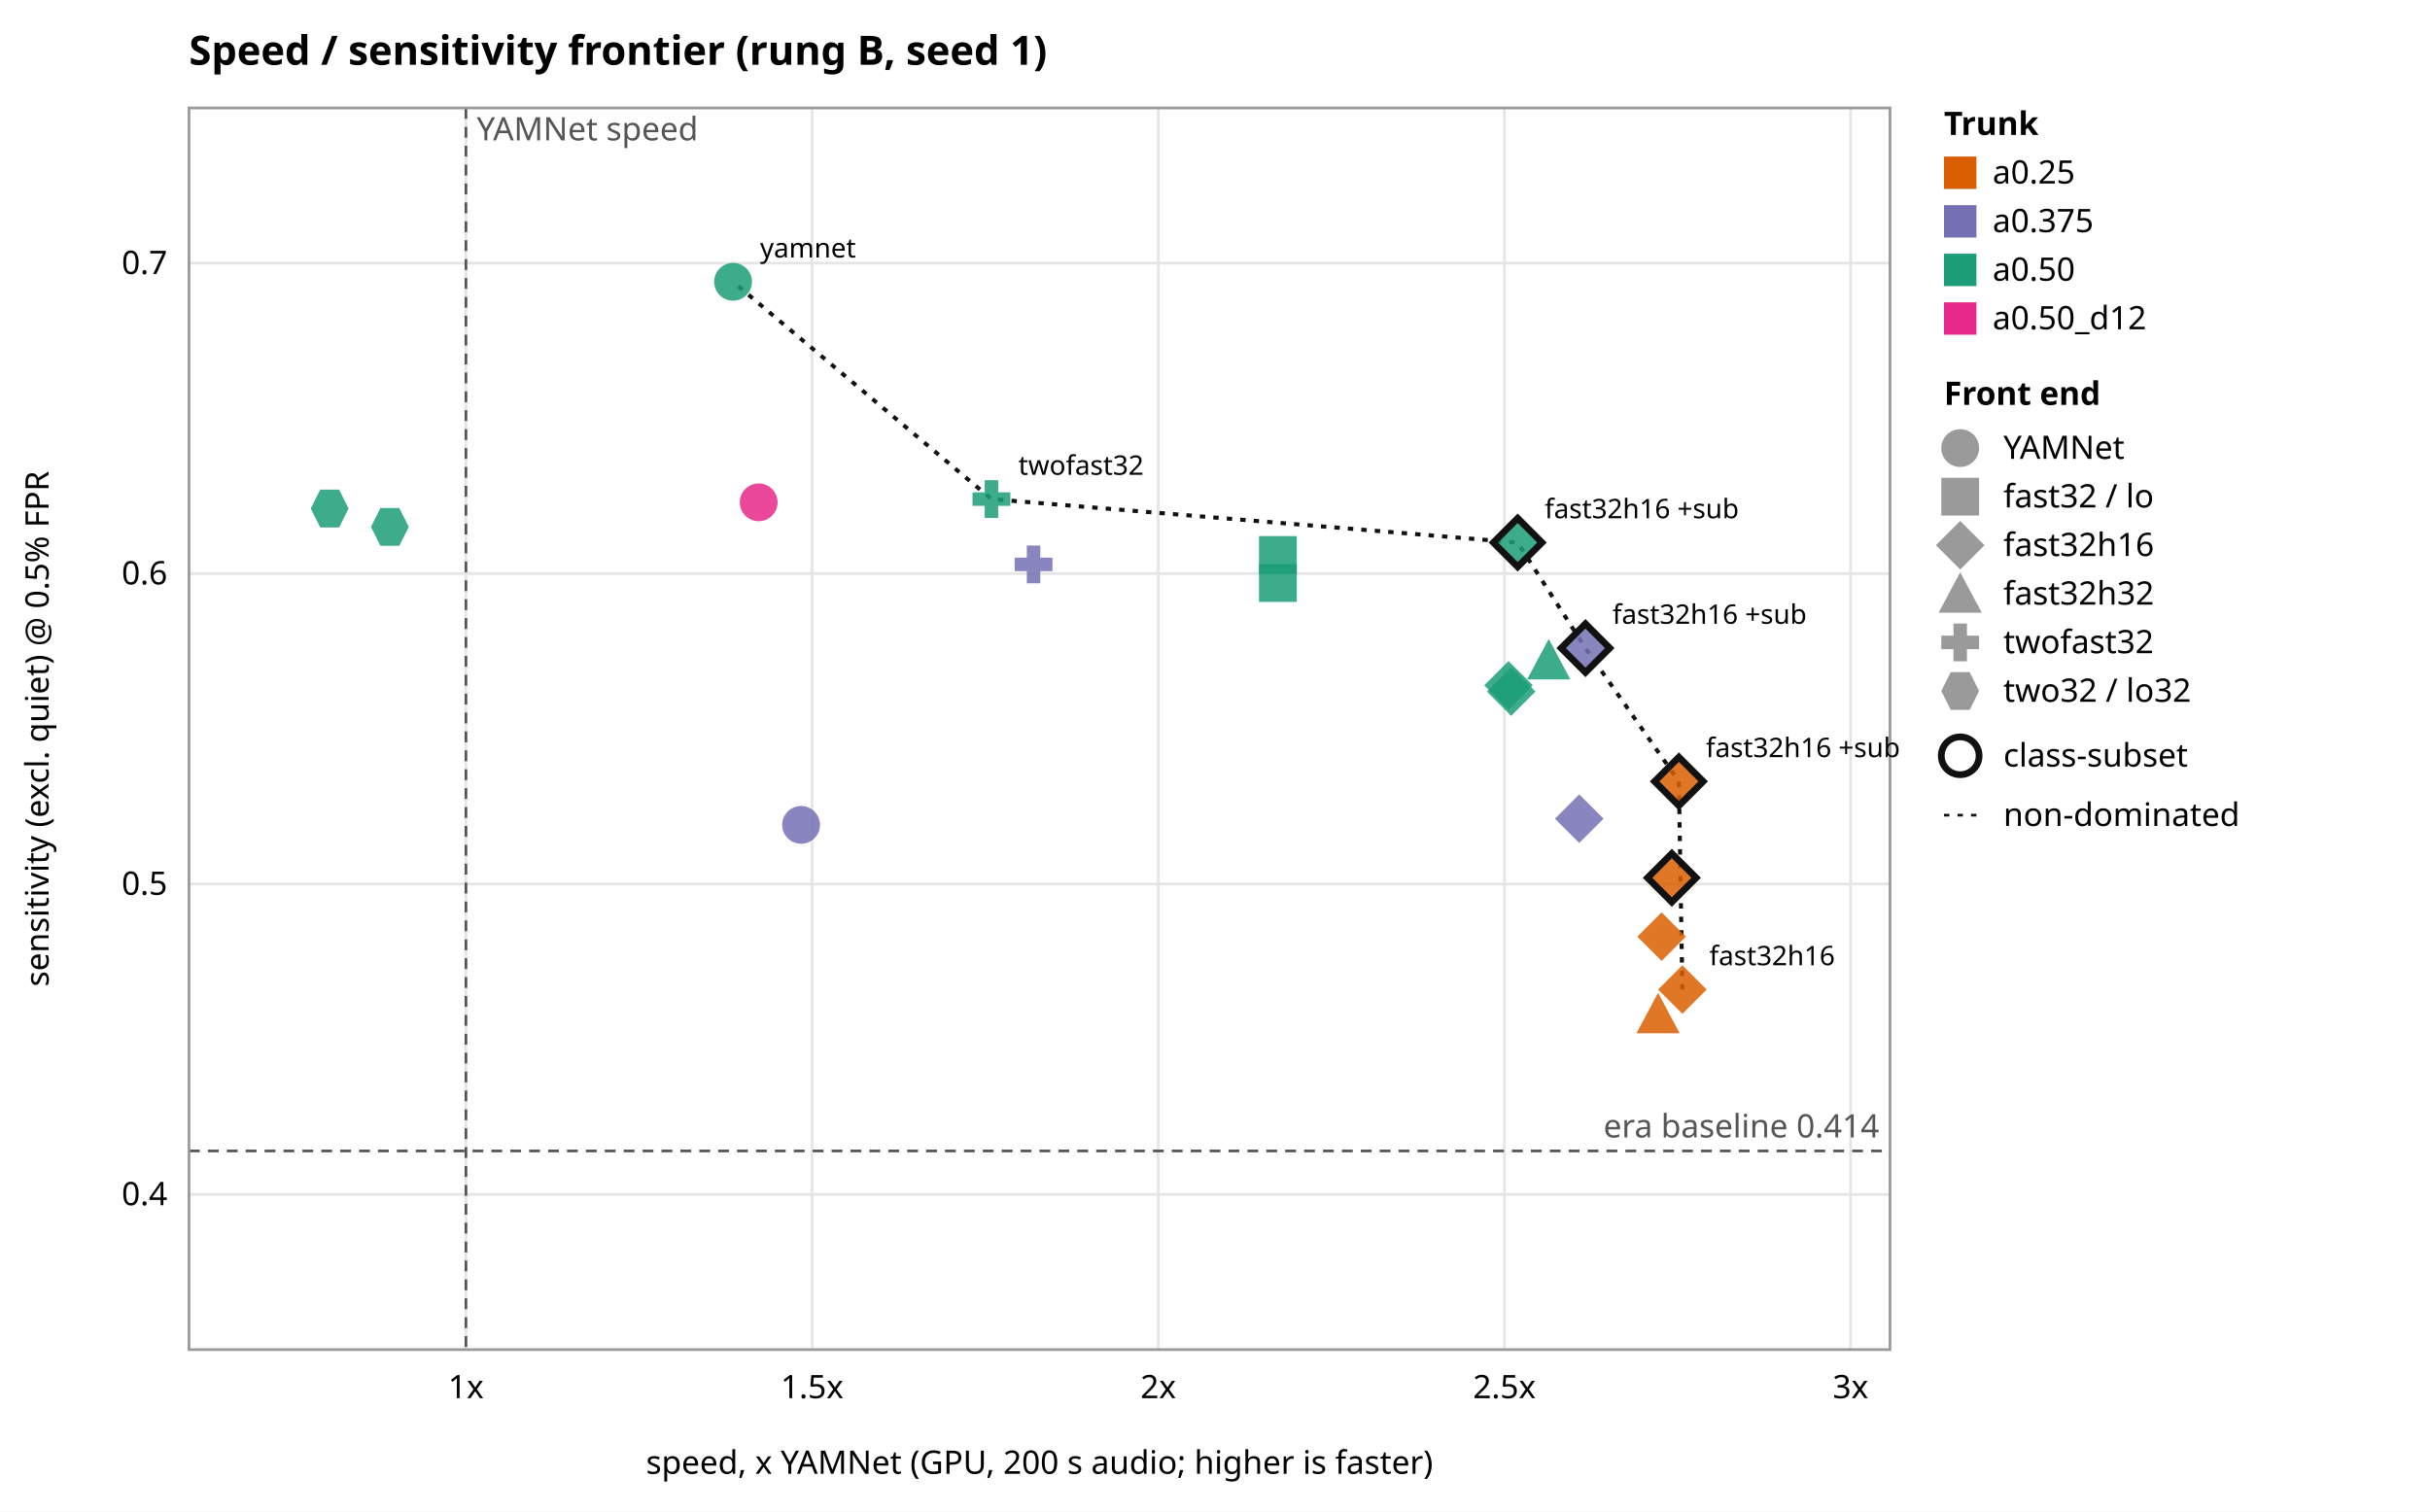
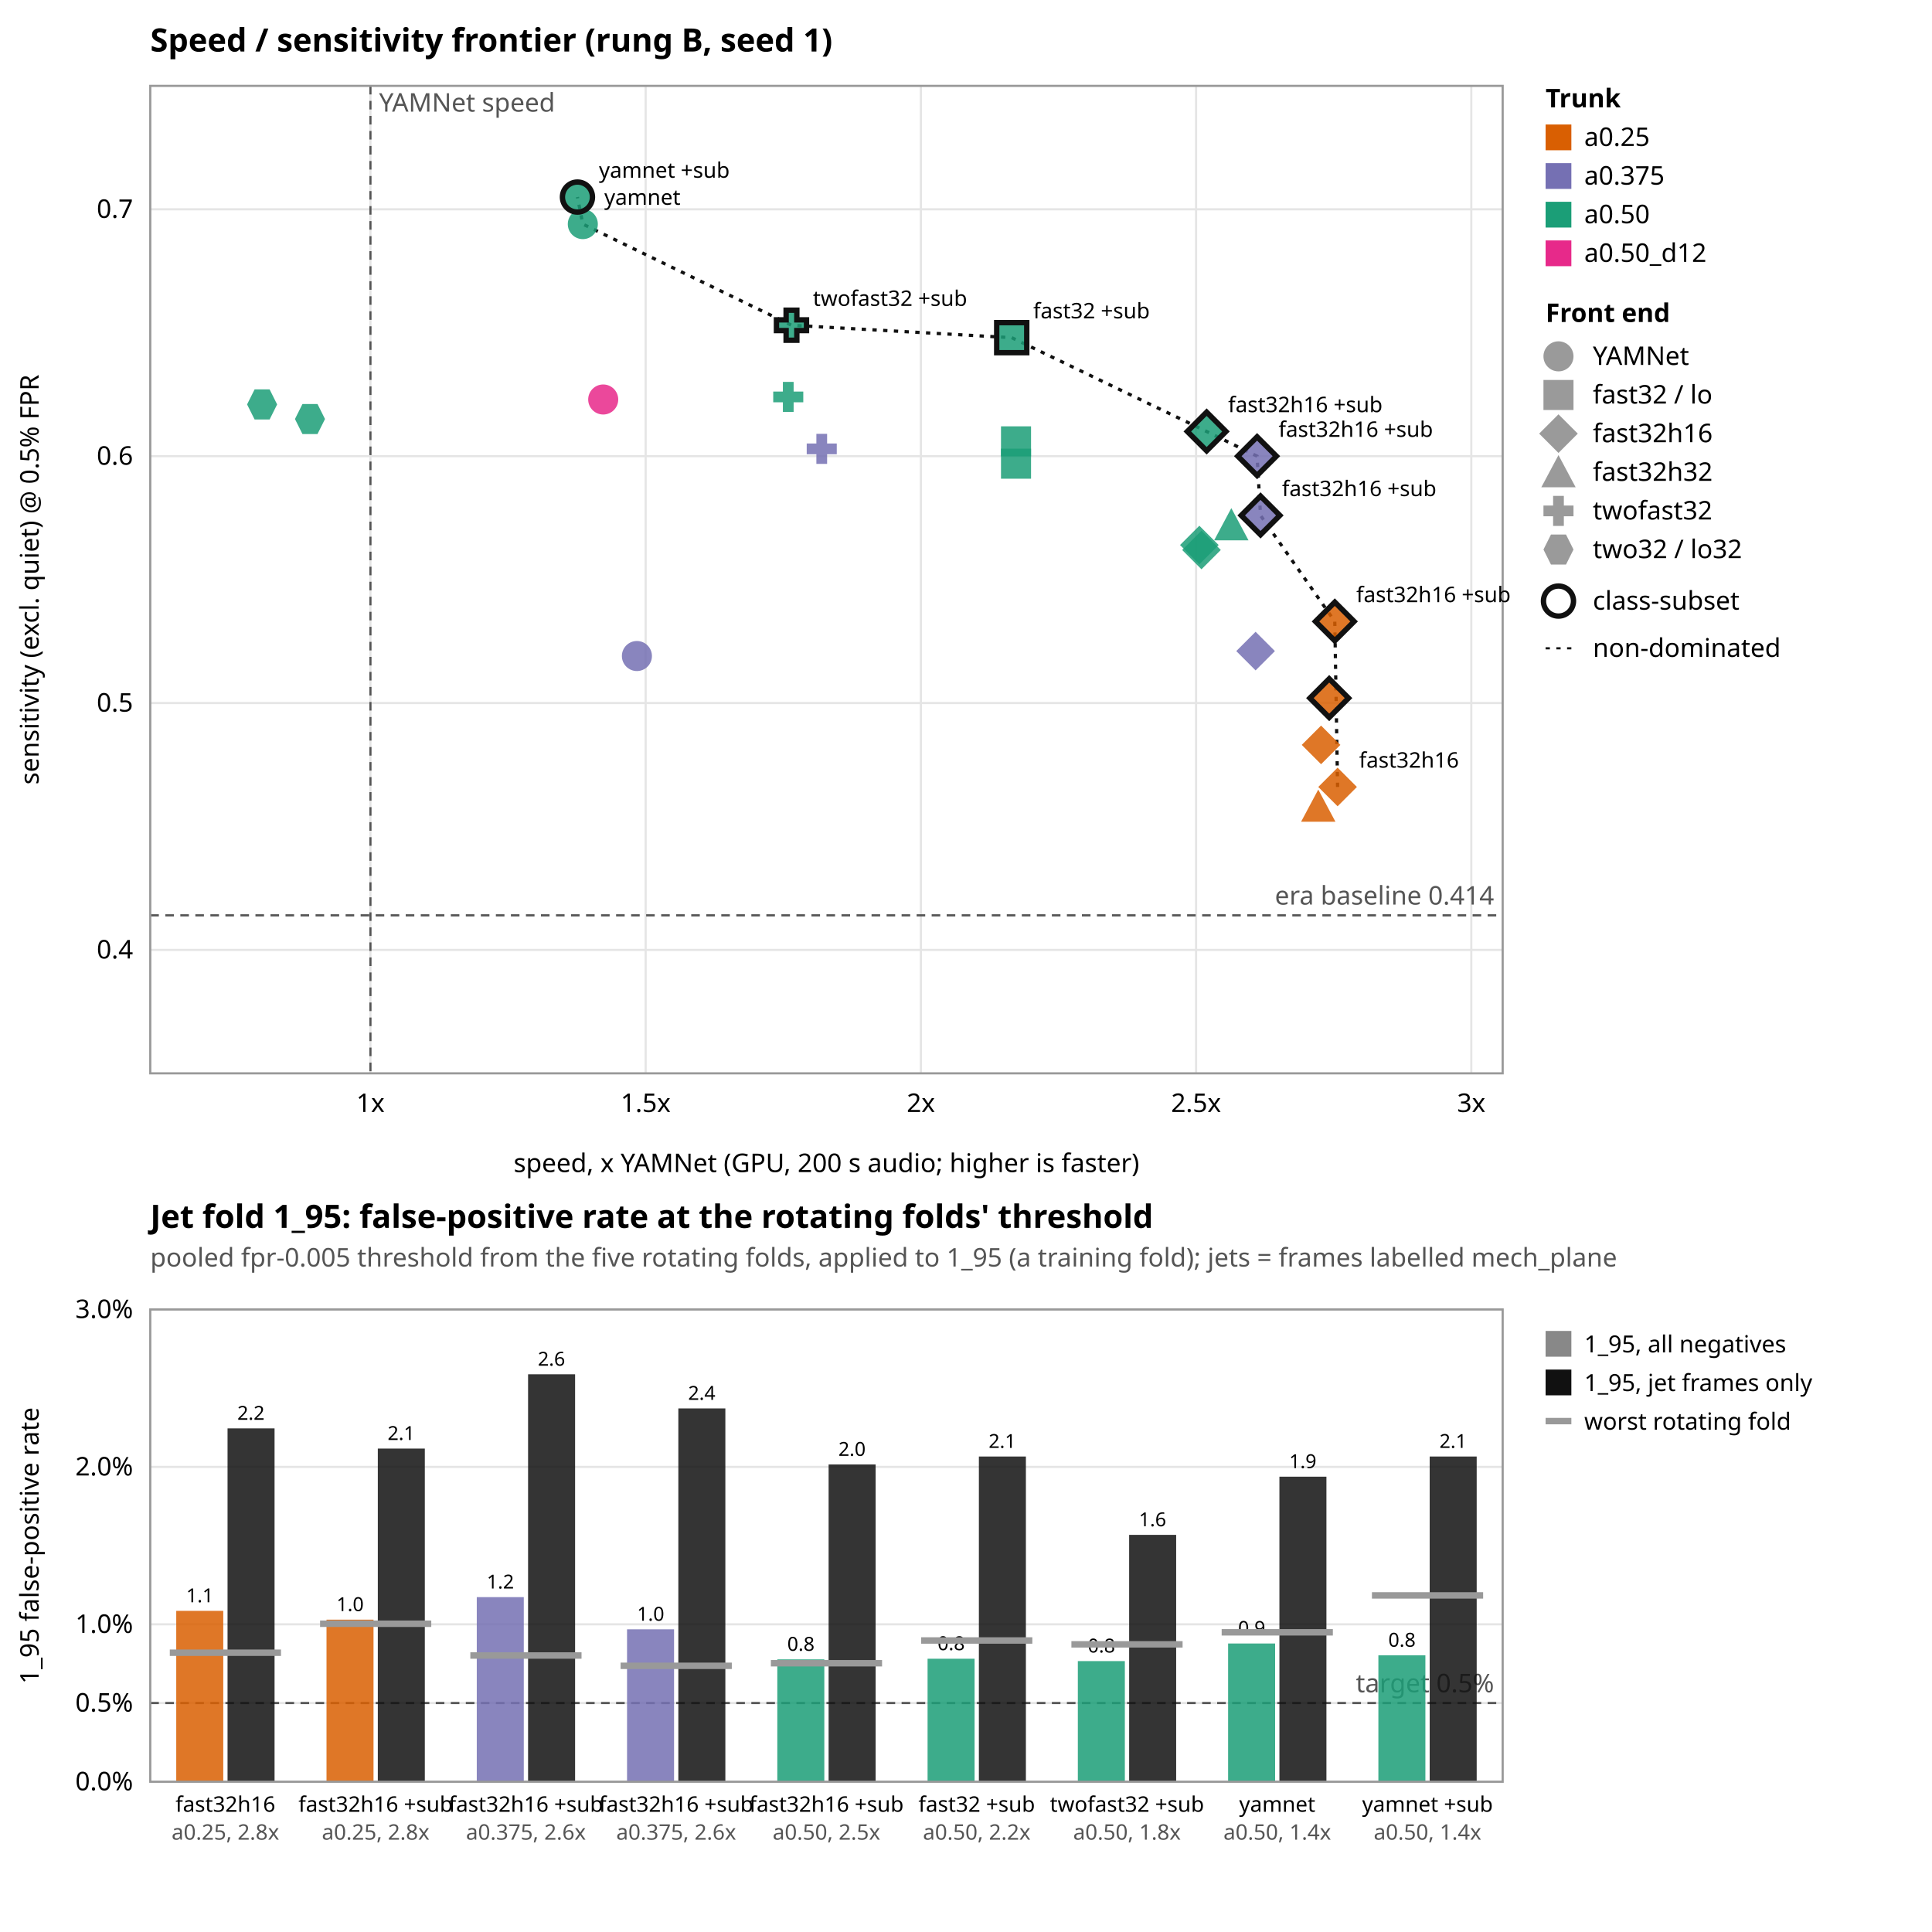
- <svg xmlns="http://www.w3.org/2000/svg" viewBox="0 0 900 560" font-family="sans-serif" font-size="12">
-   <rect width="900" height="560" fill="#fff" />
+ <svg xmlns="http://www.w3.org/2000/svg" viewBox="0 0 900 900" font-family="sans-serif" font-size="12">
+   <rect width="900" height="900" fill="#fff" />
  <text x="70" y="24" font-size="15" font-weight="bold">Speed / sensitivity frontier (rung B, seed 1)</text>
  <line x1="70" x2="700" y1="442.5" y2="442.5" stroke="#e5e5e5" />
  <text x="62" y="446.5" text-anchor="end">0.4</text>
  <line x1="70" x2="700" y1="327.5" y2="327.5" stroke="#e5e5e5" />
  <text x="62" y="331.5" text-anchor="end">0.5</text>
  <line x1="70" x2="700" y1="212.5" y2="212.5" stroke="#e5e5e5" />
  <text x="62" y="216.5" text-anchor="end">0.6</text>
  <line x1="70" x2="700" y1="97.5" y2="97.5" stroke="#e5e5e5" />
  <text x="62" y="101.5" text-anchor="end">0.7</text>
  <line y1="40" y2="500" x1="172.564" x2="172.564" stroke="#e5e5e5" />
  <text x="172.564" y="518" text-anchor="middle">1x</text>
  <line y1="40" y2="500" x1="300.769" x2="300.769" stroke="#e5e5e5" />
  <text x="300.769" y="518" text-anchor="middle">1.5x</text>
  <line y1="40" y2="500" x1="428.974" x2="428.974" stroke="#e5e5e5" />
  <text x="428.974" y="518" text-anchor="middle">2x</text>
  <line y1="40" y2="500" x1="557.179" x2="557.179" stroke="#e5e5e5" />
  <text x="557.179" y="518" text-anchor="middle">2.5x</text>
  <line y1="40" y2="500" x1="685.385" x2="685.385" stroke="#e5e5e5" />
  <text x="685.385" y="518" text-anchor="middle">3x</text>
  <line x1="172.564" x2="172.564" y1="40" y2="500" stroke="#555" stroke-dasharray="4 3" />
  <text x="176.564" y="52" fill="#555">YAMNet speed</text>
  <line x1="70" x2="700" y1="426.4" y2="426.4" stroke="#555" stroke-dasharray="4 3" />
  <text x="696" y="421.4" text-anchor="end" fill="#555">era baseline 0.414</text>
  <rect x="70" y="40" width="630" height="460" fill="none" stroke="#999" />
  <text x="385.0" y="546" text-anchor="middle">speed, x YAMNet (GPU, 200 s audio; higher is faster)</text>
  <text transform="translate(18 270.0) rotate(-90)" text-anchor="middle">sensitivity (excl. quiet) @ 0.5% FPR</text>
-   <polyline fill="none" stroke="#111" stroke-width="1.5" stroke-dasharray="2 3" points="623.1,366.6 621.8,289.5 587.2,240.1 562.1,201.0 367.2,184.9 271.5,104.4" />
+   <polyline fill="none" stroke="#111" stroke-width="1.5" stroke-dasharray="2 3" points="623.1,366.6 621.8,289.5 587.2,240.1 585.6,212.5 562.1,201.0 471.3,157.3 368.7,151.5 271.5,104.4 269.0,91.8" />
  <circle cx="281.0" cy="186.1" r="7" fill="#e7298a" fill-opacity="0.85" stroke="none" stroke-width="0" />
  <circle cx="296.7" cy="305.6" r="7" fill="#7570b3" fill-opacity="0.85" stroke="none" stroke-width="0" />
  <circle cx="271.5" cy="104.4" r="7" fill="#1b9e77" fill-opacity="0.85" stroke="none" stroke-width="0" />
  <text x="281.5" y="95.4" font-size="10">yamnet</text>
  <rect x="466.3" y="198.6" width="14" height="14" fill="#1b9e77" fill-opacity="0.85" stroke="none" stroke-width="0" />
  <polygon points="559.7,247.2 568.7,256.2 559.7,265.2 550.7,256.2" fill="#1b9e77" fill-opacity="0.85" stroke="none" stroke-width="0" />
  <polygon points="573.6,236.7 581.6,251.7 565.6,251.7" fill="#1b9e77" fill-opacity="0.85" stroke="none" stroke-width="0" />
  <polygon points="615.4,338.0 624.4,347.0 615.4,356.0 606.4,347.0" fill="#d95f02" fill-opacity="0.85" stroke="none" stroke-width="0" />
  <polygon points="623.1,357.6 632.1,366.6 623.1,375.6 614.1,366.6" fill="#d95f02" fill-opacity="0.85" stroke="none" stroke-width="0" />
  <text x="633.1" y="357.6" font-size="10">fast32h16</text>
  <polygon points="621.8,280.5 630.8,289.5 621.8,298.5 612.8,289.5" fill="#d95f02" fill-opacity="0.85" stroke="#111" stroke-width="2.5" />
  <text x="631.8" y="280.5" font-size="10">fast32h16 +sub</text>
  <polygon points="619.2,316.2 628.2,325.2 619.2,334.2 610.2,325.2" fill="#d95f02" fill-opacity="0.85" stroke="#111" stroke-width="2.5" />
  <polygon points="364.7,177.9 369.7,177.9 369.7,182.4 374.2,182.4 374.2,187.4 369.7,187.4 369.7,191.9 364.7,191.9 364.7,187.4 360.2,187.4 360.2,182.4 364.7,182.4" fill="#1b9e77" fill-opacity="0.85" stroke="none" stroke-width="0" />
-   <text x="377.2" y="175.9" font-size="10">twofast32</text>
  <polygon points="584.9,294.3 593.9,303.3 584.9,312.3 575.9,303.3" fill="#7570b3" fill-opacity="0.85" stroke="none" stroke-width="0" />
  <polygon points="614.1,367.8 622.1,382.8 606.1,382.8" fill="#d95f02" fill-opacity="0.85" stroke="none" stroke-width="0" />
  <polygon points="115.1,188.4 118.6,181.4 125.6,181.4 129.1,188.4 125.6,195.4 118.6,195.4" fill="#1b9e77" fill-opacity="0.85" stroke="none" stroke-width="0" />
  <polygon points="137.4,195.2 140.9,188.2 147.9,188.2 151.4,195.2 147.9,202.2 140.9,202.2" fill="#1b9e77" fill-opacity="0.85" stroke="none" stroke-width="0" />
  <polygon points="380.3,202.1 385.3,202.1 385.3,206.6 389.8,206.6 389.8,211.6 385.3,211.6 385.3,216.1 380.3,216.1 380.3,211.6 375.8,211.6 375.8,206.6 380.3,206.6" fill="#7570b3" fill-opacity="0.85" stroke="none" stroke-width="0" />
  <rect x="466.3" y="209.0" width="14" height="14" fill="#1b9e77" fill-opacity="0.85" stroke="none" stroke-width="0" />
  <polygon points="558.7,244.9 567.7,253.9 558.7,262.9 549.7,253.9" fill="#1b9e77" fill-opacity="0.85" stroke="none" stroke-width="0" />
  <polygon points="587.2,231.1 596.2,240.1 587.2,249.1 578.2,240.1" fill="#7570b3" fill-opacity="0.85" stroke="#111" stroke-width="2.5" />
  <text x="597.2" y="231.1" font-size="10">fast32h16 +sub</text>
  <polygon points="562.1,192.0 571.1,201.0 562.1,210.0 553.1,201.0" fill="#1b9e77" fill-opacity="0.85" stroke="#111" stroke-width="2.5" />
  <text x="572.1" y="192.0" font-size="10">fast32h16 +sub</text>
+   <polygon points="585.6,203.5 594.6,212.5 585.6,221.5 576.6,212.5" fill="#7570b3" fill-opacity="0.85" stroke="#111" stroke-width="2.5" />
+   <text x="595.6" y="203.5" font-size="10">fast32h16 +sub</text>
+   <circle cx="269.0" cy="91.8" r="7" fill="#1b9e77" fill-opacity="0.85" stroke="#111" stroke-width="2.5" />
+   <text x="279.0" y="82.8" font-size="10">yamnet +sub</text>
+   <polygon points="366.2,144.5 371.2,144.5 371.2,149.0 375.7,149.0 375.7,154.0 371.2,154.0 371.2,158.5 366.2,158.5 366.2,154.0 361.7,154.0 361.7,149.0 366.2,149.0" fill="#1b9e77" fill-opacity="0.85" stroke="#111" stroke-width="2.5" />
+   <text x="378.7" y="142.5" font-size="10">twofast32 +sub</text>
+   <rect x="464.3" y="150.3" width="14" height="14" fill="#1b9e77" fill-opacity="0.85" stroke="#111" stroke-width="2.5" />
+   <text x="481.3" y="148.3" font-size="10">fast32 +sub</text>
  <text x="720" y="50" font-weight="bold">Trunk</text>
  <rect x="720" y="58" width="12" height="12" fill="#d95f02" />
  <text x="738" y="68">a0.25</text>
  <rect x="720" y="76" width="12" height="12" fill="#7570b3" />
  <text x="738" y="86">a0.375</text>
  <rect x="720" y="94" width="12" height="12" fill="#1b9e77" />
  <text x="738" y="104">a0.50</text>
  <rect x="720" y="112" width="12" height="12" fill="#e7298a" />
  <text x="738" y="122">a0.50_d12</text>
  <text x="720" y="150" font-weight="bold">Front end</text>
  <circle cx="726" cy="166" r="7" fill="#888" fill-opacity="0.85" stroke="none" stroke-width="0" />
  <text x="742" y="170">YAMNet</text>
  <rect x="719" y="177" width="14" height="14" fill="#888" fill-opacity="0.85" stroke="none" stroke-width="0" />
  <text x="742" y="188">fast32 / lo</text>
  <polygon points="726,193 735,202 726,211 717,202" fill="#888" fill-opacity="0.85" stroke="none" stroke-width="0" />
  <text x="742" y="206">fast32h16</text>
  <polygon points="726,212 734,227 718,227" fill="#888" fill-opacity="0.85" stroke="none" stroke-width="0" />
  <text x="742" y="224">fast32h32</text>
  <polygon points="723.5,231 728.5,231 728.5,235.5 733,235.5 733,240.5 728.5,240.5 728.5,245 723.5,245 723.5,240.5 719,240.5 719,235.5 723.5,235.5" fill="#888" fill-opacity="0.85" stroke="none" stroke-width="0" />
  <text x="742" y="242">twofast32</text>
  <polygon points="719,256 722.5,249 729.5,249 733,256 729.5,263 722.5,263" fill="#888" fill-opacity="0.85" stroke="none" stroke-width="0" />
  <text x="742" y="260">two32 / lo32</text>
  <circle cx="726" cy="280" r="7" fill="#fff" fill-opacity="0.85" stroke="#111" stroke-width="2.5" />
  <text x="742" y="284">class-subset</text>
  <line x1="720" x2="732" y1="302" y2="302" stroke="#111" stroke-dasharray="2 3" />
  <text x="742" y="306">non-dominated</text>
+   <text x="70" y="572" font-size="15" font-weight="bold">Jet fold 1_95: false-positive rate at the rotating folds' threshold</text>
+   <text x="70" y="590" fill="#555">pooled fpr-0.005 threshold from the five rotating folds, applied to 1_95 (a training fold); jets = frames labelled mech_plane</text>
+   <line x1="70" x2="700" y1="830.0" y2="830.0" stroke="#e5e5e5" />
+   <text x="62" y="834.0" text-anchor="end">0.0%</text>
+   <line x1="70" x2="700" y1="793.333" y2="793.333" stroke="#e5e5e5" />
+   <text x="62" y="797.333" text-anchor="end">0.5%</text>
+   <line x1="70" x2="700" y1="756.667" y2="756.667" stroke="#e5e5e5" />
+   <text x="62" y="760.667" text-anchor="end">1.0%</text>
+   <line x1="70" x2="700" y1="683.333" y2="683.333" stroke="#e5e5e5" />
+   <text x="62" y="687.333" text-anchor="end">2.0%</text>
+   <line x1="70" x2="700" y1="610.0" y2="610.0" stroke="#e5e5e5" />
+   <text x="62" y="614.0" text-anchor="end">3.0%</text>
+   <line x1="70" x2="700" y1="793.333" y2="793.333" stroke="#555" stroke-dasharray="4 3" />
+   <text x="696" y="788.333" text-anchor="end" fill="#555">target 0.5%</text>
+   <text transform="translate(18 720.0) rotate(-90)" text-anchor="middle">1_95 false-positive rate</text>
+   <rect x="82.1" y="750.4" width="21.9" height="79.6" fill="#d95f02" fill-opacity="0.85" />
+   <text x="93.1" y="746.4" font-size="9" text-anchor="middle">1.1</text>
+   <rect x="106.0" y="665.4" width="21.9" height="164.6" fill="#111" fill-opacity="0.85" />
+   <text x="116.9" y="661.4" font-size="9" text-anchor="middle">2.2</text>
+   <line x1="79.1" x2="130.9" y1="769.9" y2="769.9" stroke="#999" stroke-width="3" />
+   <text x="105.0" y="844" font-size="10" text-anchor="middle">fast32h16</text>
+   <text x="105.0" y="857" font-size="10" text-anchor="middle" fill="#555">a0.25, 2.8x</text>
+   <rect x="152.1" y="754.5" width="21.9" height="75.5" fill="#d95f02" fill-opacity="0.85" />
+   <text x="163.1" y="750.5" font-size="9" text-anchor="middle">1.0</text>
+   <rect x="176.0" y="674.8" width="21.9" height="155.2" fill="#111" fill-opacity="0.85" />
+   <text x="186.9" y="670.8" font-size="9" text-anchor="middle">2.1</text>
+   <line x1="149.1" x2="200.9" y1="756.4" y2="756.4" stroke="#999" stroke-width="3" />
+   <text x="175.0" y="844" font-size="10" text-anchor="middle">fast32h16 +sub</text>
+   <text x="175.0" y="857" font-size="10" text-anchor="middle" fill="#555">a0.25, 2.8x</text>
+   <rect x="222.1" y="744.0" width="21.9" height="86.0" fill="#7570b3" fill-opacity="0.85" />
+   <text x="233.1" y="740.0" font-size="9" text-anchor="middle">1.2</text>
+   <rect x="246.0" y="640.2" width="21.9" height="189.8" fill="#111" fill-opacity="0.85" />
+   <text x="256.9" y="636.2" font-size="9" text-anchor="middle">2.6</text>
+   <line x1="219.1" x2="270.9" y1="771.2" y2="771.2" stroke="#999" stroke-width="3" />
+   <text x="245.0" y="844" font-size="10" text-anchor="middle">fast32h16 +sub</text>
+   <text x="245.0" y="857" font-size="10" text-anchor="middle" fill="#555">a0.375, 2.6x</text>
+   <rect x="292.1" y="759.0" width="21.9" height="71.0" fill="#7570b3" fill-opacity="0.85" />
+   <text x="303.1" y="755.0" font-size="9" text-anchor="middle">1.0</text>
+   <rect x="316.0" y="656.1" width="21.9" height="173.9" fill="#111" fill-opacity="0.85" />
+   <text x="326.9" y="652.1" font-size="9" text-anchor="middle">2.4</text>
+   <line x1="289.1" x2="340.9" y1="776.0" y2="776.0" stroke="#999" stroke-width="3" />
+   <text x="315.0" y="844" font-size="10" text-anchor="middle">fast32h16 +sub</text>
+   <text x="315.0" y="857" font-size="10" text-anchor="middle" fill="#555">a0.375, 2.6x</text>
+   <rect x="362.1" y="773.0" width="21.9" height="57.0" fill="#1b9e77" fill-opacity="0.85" />
+   <text x="373.1" y="769.0" font-size="9" text-anchor="middle">0.8</text>
+   <rect x="386.0" y="682.2" width="21.9" height="147.8" fill="#111" fill-opacity="0.85" />
+   <text x="396.9" y="678.2" font-size="9" text-anchor="middle">2.0</text>
+   <line x1="359.1" x2="410.9" y1="774.8" y2="774.8" stroke="#999" stroke-width="3" />
+   <text x="385.0" y="844" font-size="10" text-anchor="middle">fast32h16 +sub</text>
+   <text x="385.0" y="857" font-size="10" text-anchor="middle" fill="#555">a0.50, 2.5x</text>
+   <rect x="432.1" y="772.7" width="21.9" height="57.3" fill="#1b9e77" fill-opacity="0.85" />
+   <text x="443.1" y="768.7" font-size="9" text-anchor="middle">0.8</text>
+   <rect x="456.0" y="678.5" width="21.9" height="151.5" fill="#111" fill-opacity="0.85" />
+   <text x="466.9" y="674.5" font-size="9" text-anchor="middle">2.1</text>
+   <line x1="429.1" x2="480.9" y1="764.2" y2="764.2" stroke="#999" stroke-width="3" />
+   <text x="455.0" y="844" font-size="10" text-anchor="middle">fast32 +sub</text>
+   <text x="455.0" y="857" font-size="10" text-anchor="middle" fill="#555">a0.50, 2.2x</text>
+   <rect x="502.1" y="773.8" width="21.9" height="56.2" fill="#1b9e77" fill-opacity="0.85" />
+   <text x="513.1" y="769.8" font-size="9" text-anchor="middle">0.8</text>
+   <rect x="526.0" y="715.0" width="21.9" height="115.0" fill="#111" fill-opacity="0.85" />
+   <text x="536.9" y="711.0" font-size="9" text-anchor="middle">1.6</text>
+   <line x1="499.1" x2="550.9" y1="766.0" y2="766.0" stroke="#999" stroke-width="3" />
+   <text x="525.0" y="844" font-size="10" text-anchor="middle">twofast32 +sub</text>
+   <text x="525.0" y="857" font-size="10" text-anchor="middle" fill="#555">a0.50, 1.8x</text>
+   <rect x="572.1" y="765.6" width="21.9" height="64.4" fill="#1b9e77" fill-opacity="0.85" />
+   <text x="583.1" y="761.6" font-size="9" text-anchor="middle">0.9</text>
+   <rect x="596.0" y="687.9" width="21.9" height="142.1" fill="#111" fill-opacity="0.85" />
+   <text x="606.9" y="683.9" font-size="9" text-anchor="middle">1.9</text>
+   <line x1="569.1" x2="620.9" y1="760.4" y2="760.4" stroke="#999" stroke-width="3" />
+   <text x="595.0" y="844" font-size="10" text-anchor="middle">yamnet</text>
+   <text x="595.0" y="857" font-size="10" text-anchor="middle" fill="#555">a0.50, 1.4x</text>
+   <rect x="642.1" y="771.1" width="21.9" height="58.9" fill="#1b9e77" fill-opacity="0.85" />
+   <text x="653.1" y="767.1" font-size="9" text-anchor="middle">0.8</text>
+   <rect x="666.0" y="678.5" width="21.9" height="151.5" fill="#111" fill-opacity="0.85" />
+   <text x="676.9" y="674.5" font-size="9" text-anchor="middle">2.1</text>
+   <line x1="639.1" x2="690.9" y1="743.2" y2="743.2" stroke="#999" stroke-width="3" />
+   <text x="665.0" y="844" font-size="10" text-anchor="middle">yamnet +sub</text>
+   <text x="665.0" y="857" font-size="10" text-anchor="middle" fill="#555">a0.50, 1.4x</text>
+   <rect x="70" y="610" width="630" height="220" fill="none" stroke="#999" />
+   <rect x="720" y="620" width="12" height="12" fill="#888" />
+   <text x="738" y="630" font-size="11">1_95, all negatives</text>
+   <rect x="720" y="638" width="12" height="12" fill="#111" />
+   <text x="738" y="648" font-size="11">1_95, jet frames only</text>
+   <line x1="720" x2="732" y1="662" y2="662" stroke="#999" stroke-width="3" />
+   <text x="738" y="666" font-size="11">worst rotating fold</text>
</svg>
